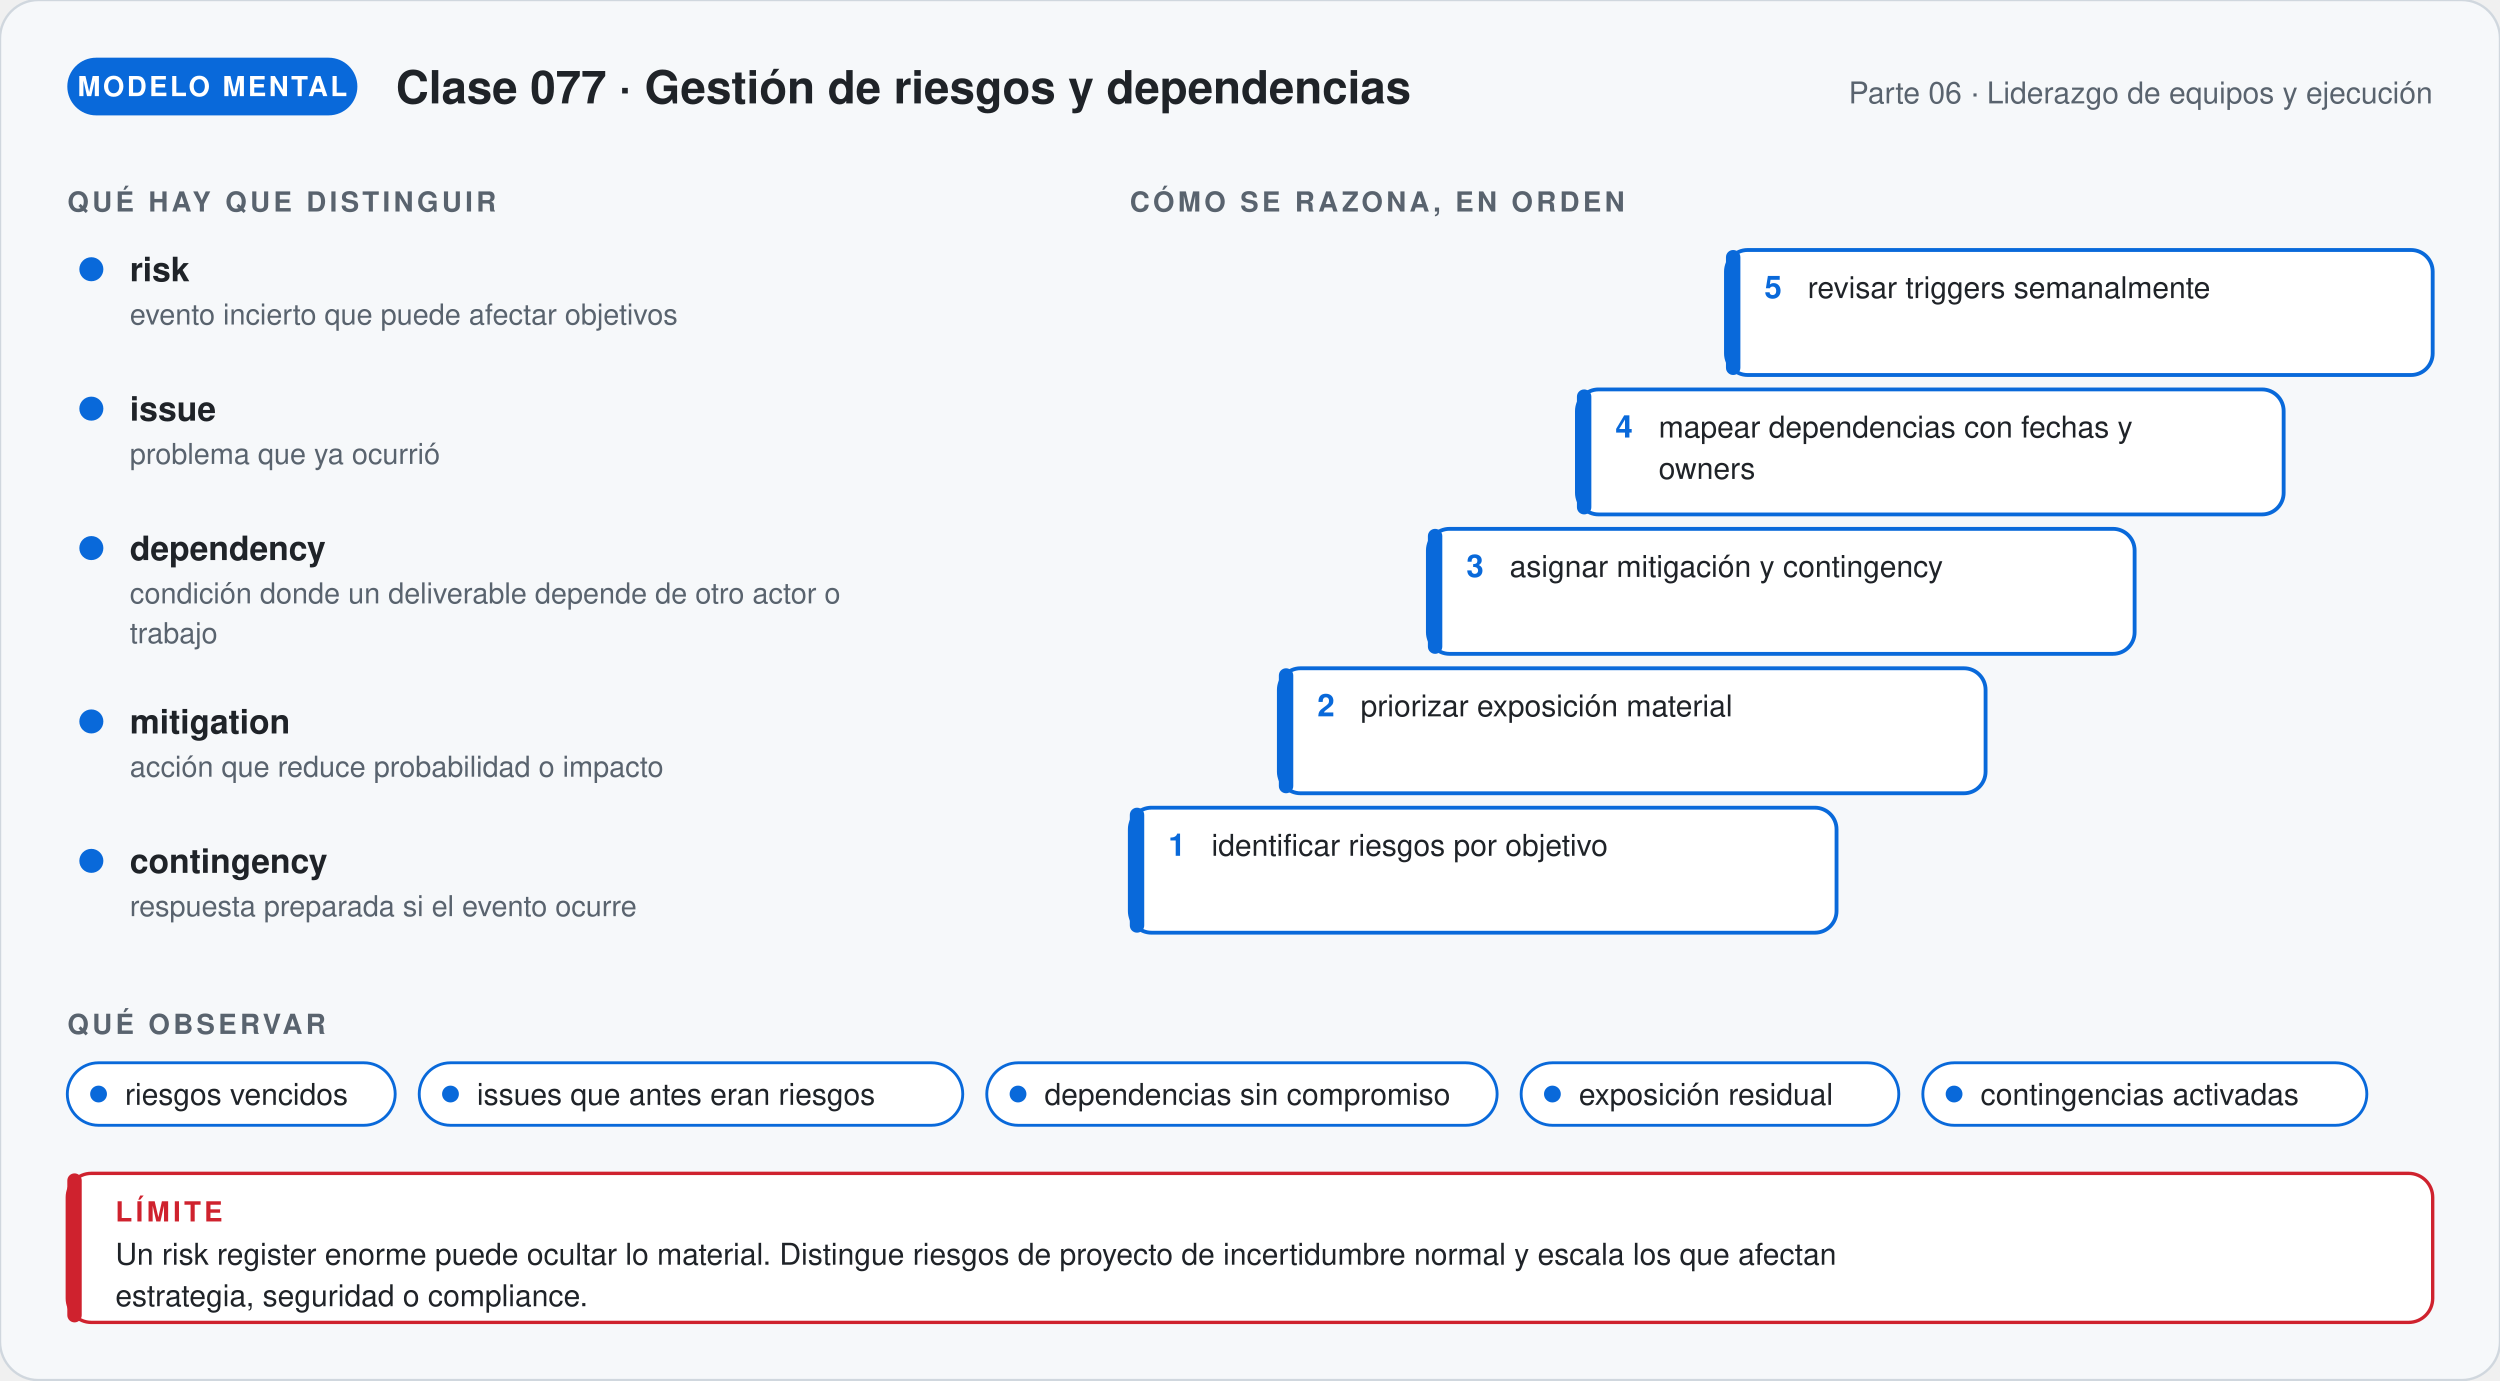
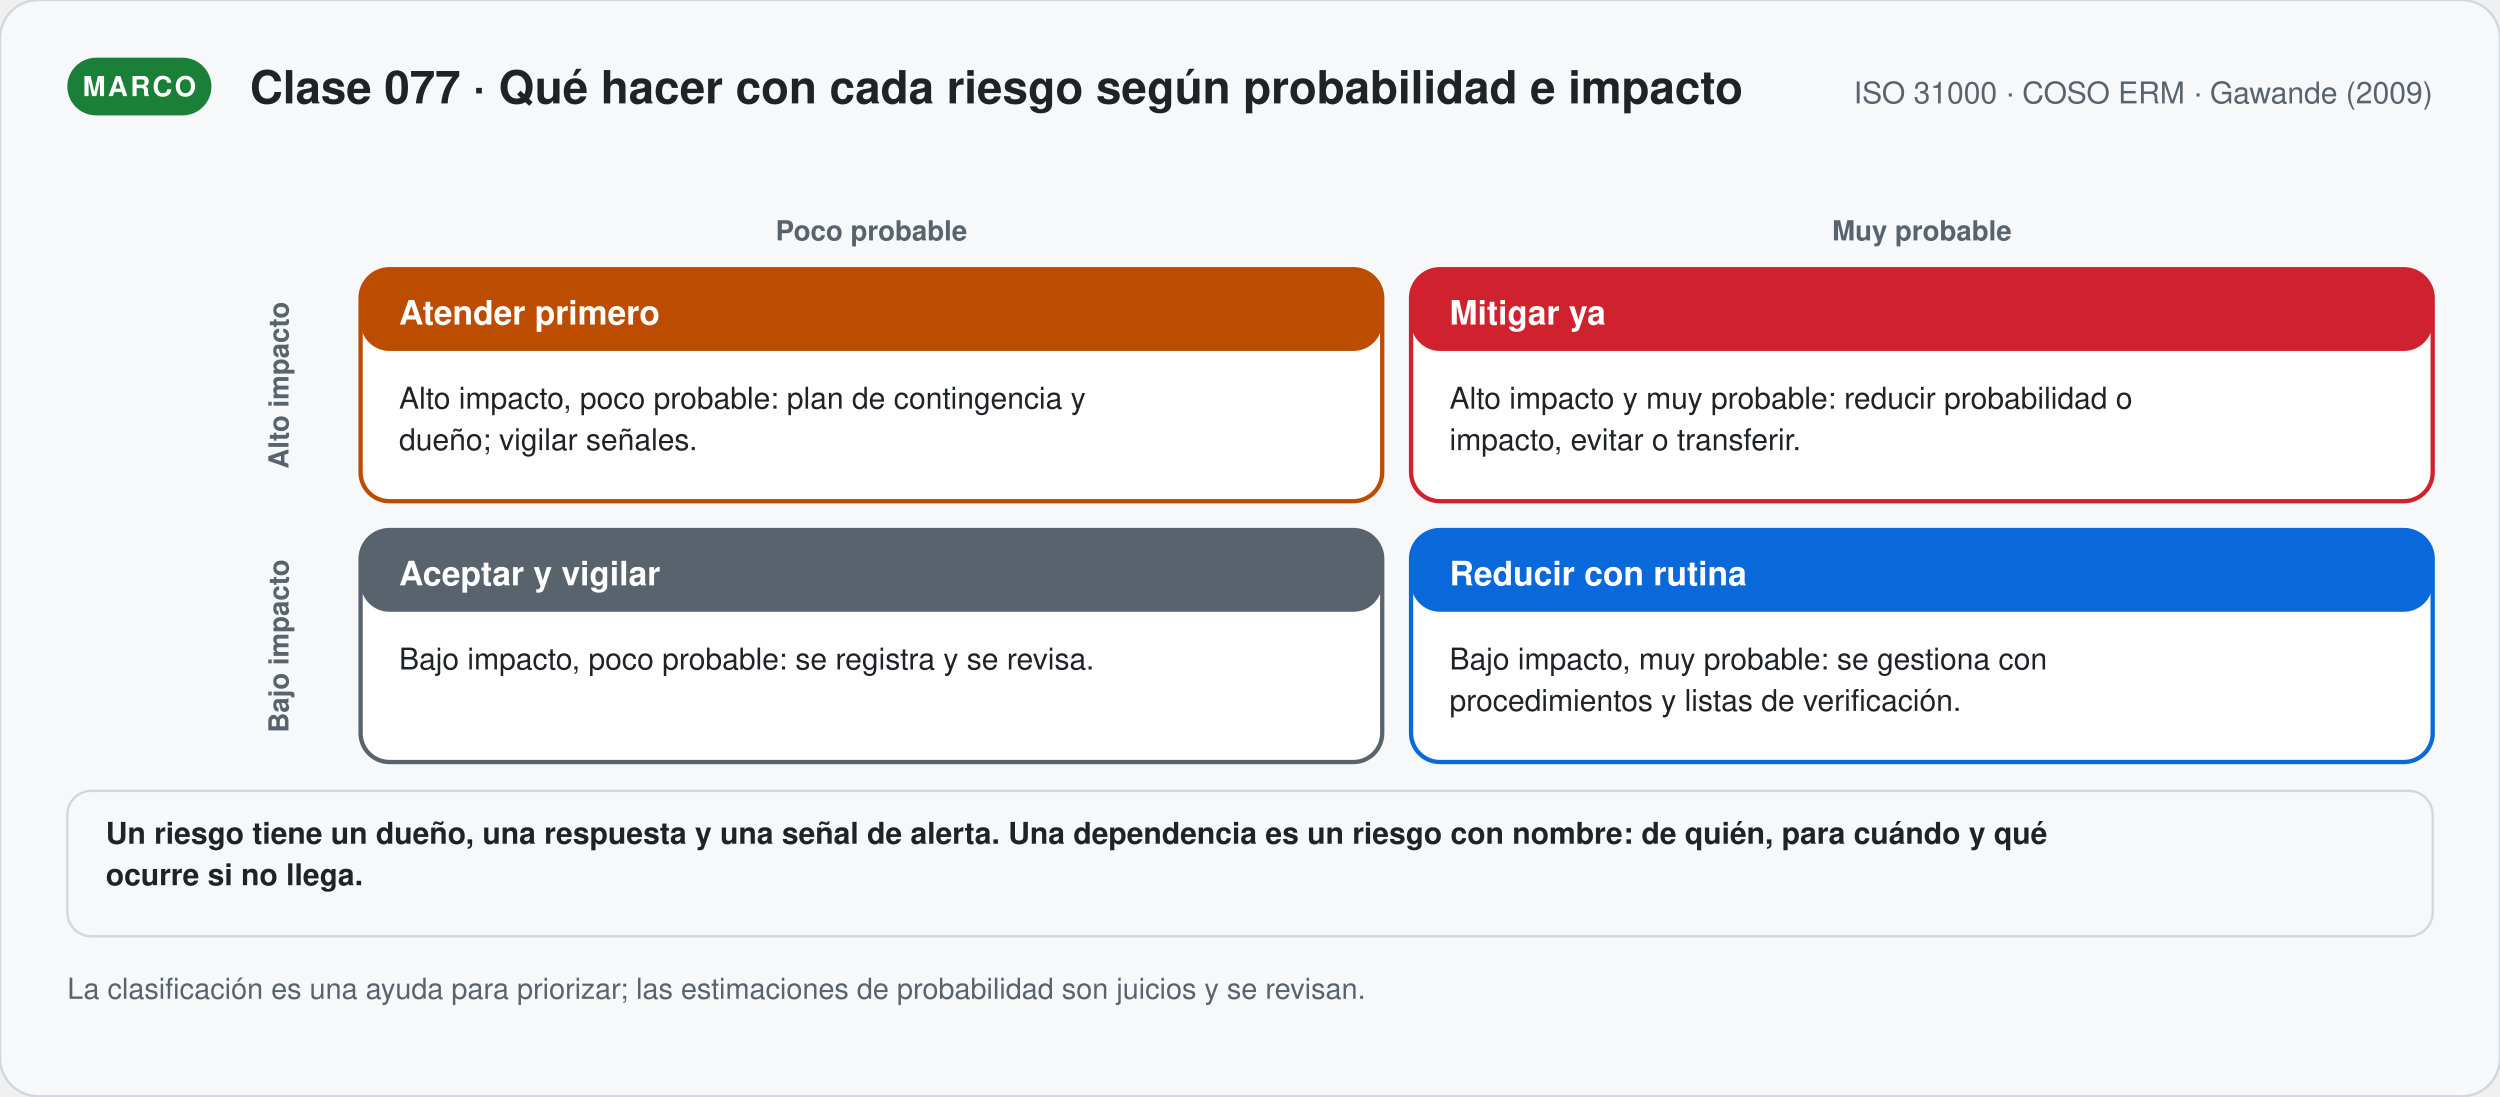
- <svg xmlns="http://www.w3.org/2000/svg" viewBox="0 0 1040 574.12" width="1040" role="img" aria-labelledby="t-g77 d-g77" font-family="'Segoe UI', 'Helvetica Neue', Helvetica, Arial, sans-serif">
+ <svg xmlns="http://www.w3.org/2000/svg" viewBox="0 0 1040 456.06" width="1040" role="img" aria-labelledby="t-s77 d-s77" font-family="'Segoe UI', 'Helvetica Neue', Helvetica, Arial, sans-serif">
  <defs>
-     <marker id="p-g77" viewBox="0 0 10 10" refX="8" refY="5" markerWidth="7" markerHeight="7" orient="auto">
+     <marker id="p-s77" viewBox="0 0 10 10" refX="8" refY="5" markerWidth="7" markerHeight="7" orient="auto">
      <path d="M1,1 L9,5 L1,9 Z" fill="#59636e" />
    </marker>
  </defs>
-   <rect width="1040" height="574.12" rx="16" fill="#f6f8fa" stroke="#d0d7de" />
-   <rect x="28" y="24" width="120.67" height="24" rx="12" fill="#0969da" />
-   <text x="88.335" y="40" font-size="11.5" font-weight="700" fill="#ffffff" text-anchor="middle" letter-spacing="1">MODELO MENTAL</text>
-   <text x="164.67" y="43" font-size="19" font-weight="700" fill="#1f2328" text-anchor="start">Clase 077 · Gestión de riesgos y dependencias</text>
-   <text x="1012" y="43" font-size="12.5" font-weight="400" fill="#59636e" text-anchor="end">Parte 06 · Liderazgo de equipos y ejecución</text>
-   <text x="28" y="88" font-size="11.5" font-weight="700" fill="#59636e" text-anchor="start" letter-spacing="1.4">QUÉ HAY QUE DISTINGUIR</text>
-   <circle cx="38" cy="112" r="5" fill="#0969da" />
-   <text x="54" y="117" font-size="14" font-weight="700" fill="#1f2328" text-anchor="start">risk</text>
-   <text x="54" y="135" font-size="12" font-weight="400" fill="#59636e" text-anchor="start">evento incierto que puede afectar objetivos</text>
-   <circle cx="38" cy="170" r="5" fill="#0969da" />
-   <text x="54" y="175" font-size="14" font-weight="700" fill="#1f2328" text-anchor="start">issue</text>
-   <text x="54" y="193" font-size="12" font-weight="400" fill="#59636e" text-anchor="start">problema que ya ocurrió</text>
-   <circle cx="38" cy="228" r="5" fill="#0969da" />
-   <text x="54" y="233" font-size="14" font-weight="700" fill="#1f2328" text-anchor="start">dependency</text>
-   <text x="54" y="251" font-size="12" font-weight="400" fill="#59636e" text-anchor="start">condición donde un deliverable depende de otro actor o</text>
-   <text x="54" y="267.56" font-size="12" font-weight="400" fill="#59636e" text-anchor="start">trabajo</text>
-   <circle cx="38" cy="300.12" r="5" fill="#0969da" />
-   <text x="54" y="305.12" font-size="14" font-weight="700" fill="#1f2328" text-anchor="start">mitigation</text>
-   <text x="54" y="323.12" font-size="12" font-weight="400" fill="#59636e" text-anchor="start">acción que reduce probabilidad o impacto</text>
-   <circle cx="38" cy="358.12" r="5" fill="#0969da" />
-   <text x="54" y="363.12" font-size="14" font-weight="700" fill="#1f2328" text-anchor="start">contingency</text>
-   <text x="54" y="381.12" font-size="12" font-weight="400" fill="#59636e" text-anchor="start">respuesta preparada si el evento ocurre</text>
-   <text x="470" y="88" font-size="11.5" font-weight="700" fill="#59636e" text-anchor="start" letter-spacing="1.4">CÓMO SE RAZONA, EN ORDEN</text>
-   <rect x="470" y="336" width="294" height="52" rx="9" fill="#ffffff" stroke="#0969da" stroke-width="1.6" />
-   <rect x="470" y="336" width="6" height="52" rx="3" fill="#0969da" />
-   <text x="486" y="356" font-size="13" font-weight="800" fill="#0969da" text-anchor="start">1</text>
-   <text x="504" y="356" font-size="12.5" font-weight="400" fill="#1f2328" text-anchor="start">identificar riesgos por objetivo</text>
-   <rect x="532" y="278" width="294" height="52" rx="9" fill="#ffffff" stroke="#0969da" stroke-width="1.6" />
-   <rect x="532" y="278" width="6" height="52" rx="3" fill="#0969da" />
-   <text x="548" y="298" font-size="13" font-weight="800" fill="#0969da" text-anchor="start">2</text>
-   <text x="566" y="298" font-size="12.5" font-weight="400" fill="#1f2328" text-anchor="start">priorizar exposición material</text>
-   <rect x="594" y="220" width="294" height="52" rx="9" fill="#ffffff" stroke="#0969da" stroke-width="1.6" />
-   <rect x="594" y="220" width="6" height="52" rx="3" fill="#0969da" />
-   <text x="610" y="240" font-size="13" font-weight="800" fill="#0969da" text-anchor="start">3</text>
-   <text x="628" y="240" font-size="12.5" font-weight="400" fill="#1f2328" text-anchor="start">asignar mitigación y contingency</text>
-   <rect x="656" y="162" width="294" height="52" rx="9" fill="#ffffff" stroke="#0969da" stroke-width="1.6" />
-   <rect x="656" y="162" width="6" height="52" rx="3" fill="#0969da" />
-   <text x="672" y="182" font-size="13" font-weight="800" fill="#0969da" text-anchor="start">4</text>
-   <text x="690" y="182" font-size="12.5" font-weight="400" fill="#1f2328" text-anchor="start">mapear dependencias con fechas y</text>
-   <text x="690" y="199.25" font-size="12.5" font-weight="400" fill="#1f2328" text-anchor="start">owners</text>
-   <rect x="718" y="104" width="294" height="52" rx="9" fill="#ffffff" stroke="#0969da" stroke-width="1.6" />
-   <rect x="718" y="104" width="6" height="52" rx="3" fill="#0969da" />
-   <text x="734" y="124" font-size="13" font-weight="800" fill="#0969da" text-anchor="start">5</text>
-   <text x="752" y="124" font-size="12.5" font-weight="400" fill="#1f2328" text-anchor="start">revisar triggers semanalmente</text>
-   <text x="28" y="430.12" font-size="11.5" font-weight="700" fill="#59636e" text-anchor="start" letter-spacing="1.4">QUÉ OBSERVAR</text>
-   <rect x="28" y="442.12" width="136.4" height="26" rx="13" fill="#ffffff" stroke="#0969da" stroke-width="1.2" />
-   <circle cx="41" cy="455.12" r="3.5" fill="#0969da" />
-   <text x="52" y="459.62" font-size="12.5" font-weight="400" fill="#1f2328" text-anchor="start">riesgos vencidos</text>
-   <rect x="174.4" y="442.12" width="226.1" height="26" rx="13" fill="#ffffff" stroke="#0969da" stroke-width="1.2" />
-   <circle cx="187.4" cy="455.12" r="3.5" fill="#0969da" />
-   <text x="198.4" y="459.62" font-size="12.5" font-weight="400" fill="#1f2328" text-anchor="start">issues que antes eran riesgos</text>
-   <rect x="410.5" y="442.12" width="212.3" height="26" rx="13" fill="#ffffff" stroke="#0969da" stroke-width="1.2" />
-   <circle cx="423.5" cy="455.12" r="3.5" fill="#0969da" />
-   <text x="434.5" y="459.62" font-size="12.5" font-weight="400" fill="#1f2328" text-anchor="start">dependencias sin compromiso</text>
-   <rect x="632.8" y="442.12" width="157.1" height="26" rx="13" fill="#ffffff" stroke="#0969da" stroke-width="1.2" />
-   <circle cx="645.8" cy="455.12" r="3.5" fill="#0969da" />
-   <text x="656.8" y="459.62" font-size="12.5" font-weight="400" fill="#1f2328" text-anchor="start">exposición residual</text>
-   <rect x="799.9" y="442.12" width="184.7" height="26" rx="13" fill="#ffffff" stroke="#0969da" stroke-width="1.2" />
-   <circle cx="812.9" cy="455.12" r="3.5" fill="#0969da" />
-   <text x="823.9" y="459.62" font-size="12.5" font-weight="400" fill="#1f2328" text-anchor="start">contingencias activadas</text>
-   <rect x="28" y="488.12" width="984" height="62" rx="10" fill="#ffffff" stroke="#cf222e" stroke-width="1.4" />
-   <rect x="28" y="488.12" width="6" height="62" rx="3" fill="#cf222e" />
-   <text x="48" y="508.12" font-size="11.5" font-weight="700" fill="#cf222e" text-anchor="start" letter-spacing="1.4">LÍMITE</text>
-   <text x="48" y="526.12" font-size="12.5" font-weight="400" fill="#1f2328" text-anchor="start">Un risk register enorme puede ocultar lo material. Distingue riesgos de proyecto de incertidumbre normal y escala los que afectan</text>
-   <text x="48" y="543.37" font-size="12.5" font-weight="400" fill="#1f2328" text-anchor="start">estrategia, seguridad o compliance.</text>
+   <rect width="1040" height="456.06" rx="16" fill="#f6f8fa" stroke="#d0d7de" />
+   <rect x="28" y="24" width="59.95" height="24" rx="12" fill="#1a7f37" />
+   <text x="57.975" y="40" font-size="11.5" font-weight="700" fill="#ffffff" text-anchor="middle" letter-spacing="1">MARCO</text>
+   <text x="103.95" y="43" font-size="19" font-weight="700" fill="#1f2328" text-anchor="start">Clase 077 · Qué hacer con cada riesgo según probabilidad e impacto</text>
+   <text x="1012" y="43" font-size="12.5" font-weight="400" fill="#59636e" text-anchor="end">ISO 31000 · COSO ERM · Gawande (2009)</text>
+   <text x="362.5" y="100" font-size="11.5" font-weight="700" fill="#59636e" text-anchor="middle">Poco probable</text>
+   <text x="799.5" y="100" font-size="11.5" font-weight="700" fill="#59636e" text-anchor="middle">Muy probable</text>
+   <text transform="translate(120,160.25) rotate(-90)" font-size="11.5" font-weight="700" fill="#59636e" text-anchor="middle">Alto impacto</text>
+   <text transform="translate(120,268.75) rotate(-90)" font-size="11.5" font-weight="700" fill="#59636e" text-anchor="middle">Bajo impacto</text>
+   <rect x="150" y="112" width="425" height="96.5" rx="12" fill="#ffffff" stroke="#bc4c00" stroke-width="1.8" />
+   <rect x="150.0" y="112.0" width="425.0" height="34" rx="12" fill="#bc4c00" />
+   <text x="166" y="135" font-size="14" font-weight="700" fill="#ffffff" text-anchor="start">Atender primero</text>
+   <text x="166" y="170" font-size="12.5" font-weight="400" fill="#1f2328" text-anchor="start">Alto impacto, poco probable: plan de contingencia y</text>
+   <text x="166" y="187.25" font-size="12.5" font-weight="400" fill="#1f2328" text-anchor="start">dueño; vigilar señales.</text>
+   <rect x="587" y="112" width="425" height="96.5" rx="12" fill="#ffffff" stroke="#cf222e" stroke-width="1.8" />
+   <rect x="587.0" y="112.0" width="425.0" height="34" rx="12" fill="#cf222e" />
+   <text x="603" y="135" font-size="14" font-weight="700" fill="#ffffff" text-anchor="start">Mitigar ya</text>
+   <text x="603" y="170" font-size="12.5" font-weight="400" fill="#1f2328" text-anchor="start">Alto impacto y muy probable: reducir probabilidad o</text>
+   <text x="603" y="187.25" font-size="12.5" font-weight="400" fill="#1f2328" text-anchor="start">impacto, evitar o transferir.</text>
+   <rect x="150" y="220.5" width="425" height="96.5" rx="12" fill="#ffffff" stroke="#59636e" stroke-width="1.8" />
+   <rect x="150.0" y="220.5" width="425.0" height="34" rx="12" fill="#59636e" />
+   <text x="166" y="243.5" font-size="14" font-weight="700" fill="#ffffff" text-anchor="start">Aceptar y vigilar</text>
+   <text x="166" y="278.5" font-size="12.5" font-weight="400" fill="#1f2328" text-anchor="start">Bajo impacto, poco probable: se registra y se revisa.</text>
+   <rect x="587" y="220.5" width="425" height="96.5" rx="12" fill="#ffffff" stroke="#0969da" stroke-width="1.8" />
+   <rect x="587.0" y="220.5" width="425.0" height="34" rx="12" fill="#0969da" />
+   <text x="603" y="243.5" font-size="14" font-weight="700" fill="#ffffff" text-anchor="start">Reducir con rutina</text>
+   <text x="603" y="278.5" font-size="12.5" font-weight="400" fill="#1f2328" text-anchor="start">Bajo impacto, muy probable: se gestiona con</text>
+   <text x="603" y="295.75" font-size="12.5" font-weight="400" fill="#1f2328" text-anchor="start">procedimientos y listas de verificación.</text>
+   <rect x="28" y="329" width="984" height="60.5" rx="10" fill="#f6f8fa" stroke="#d0d7de" stroke-width="1" />
+   <text x="44" y="351" font-size="12.5" font-weight="600" fill="#1f2328" text-anchor="start">Un riesgo tiene un dueño, una respuesta y una señal de alerta. Una dependencia es un riesgo con nombre: de quién, para cuándo y qué</text>
+   <text x="44" y="368.25" font-size="12.5" font-weight="600" fill="#1f2328" text-anchor="start">ocurre si no llega.</text>
+   <text x="28" y="415.5" font-size="12" font-weight="400" fill="#59636e" text-anchor="start">La clasificación es una ayuda para priorizar; las estimaciones de probabilidad son juicios y se revisan.</text>
</svg>
